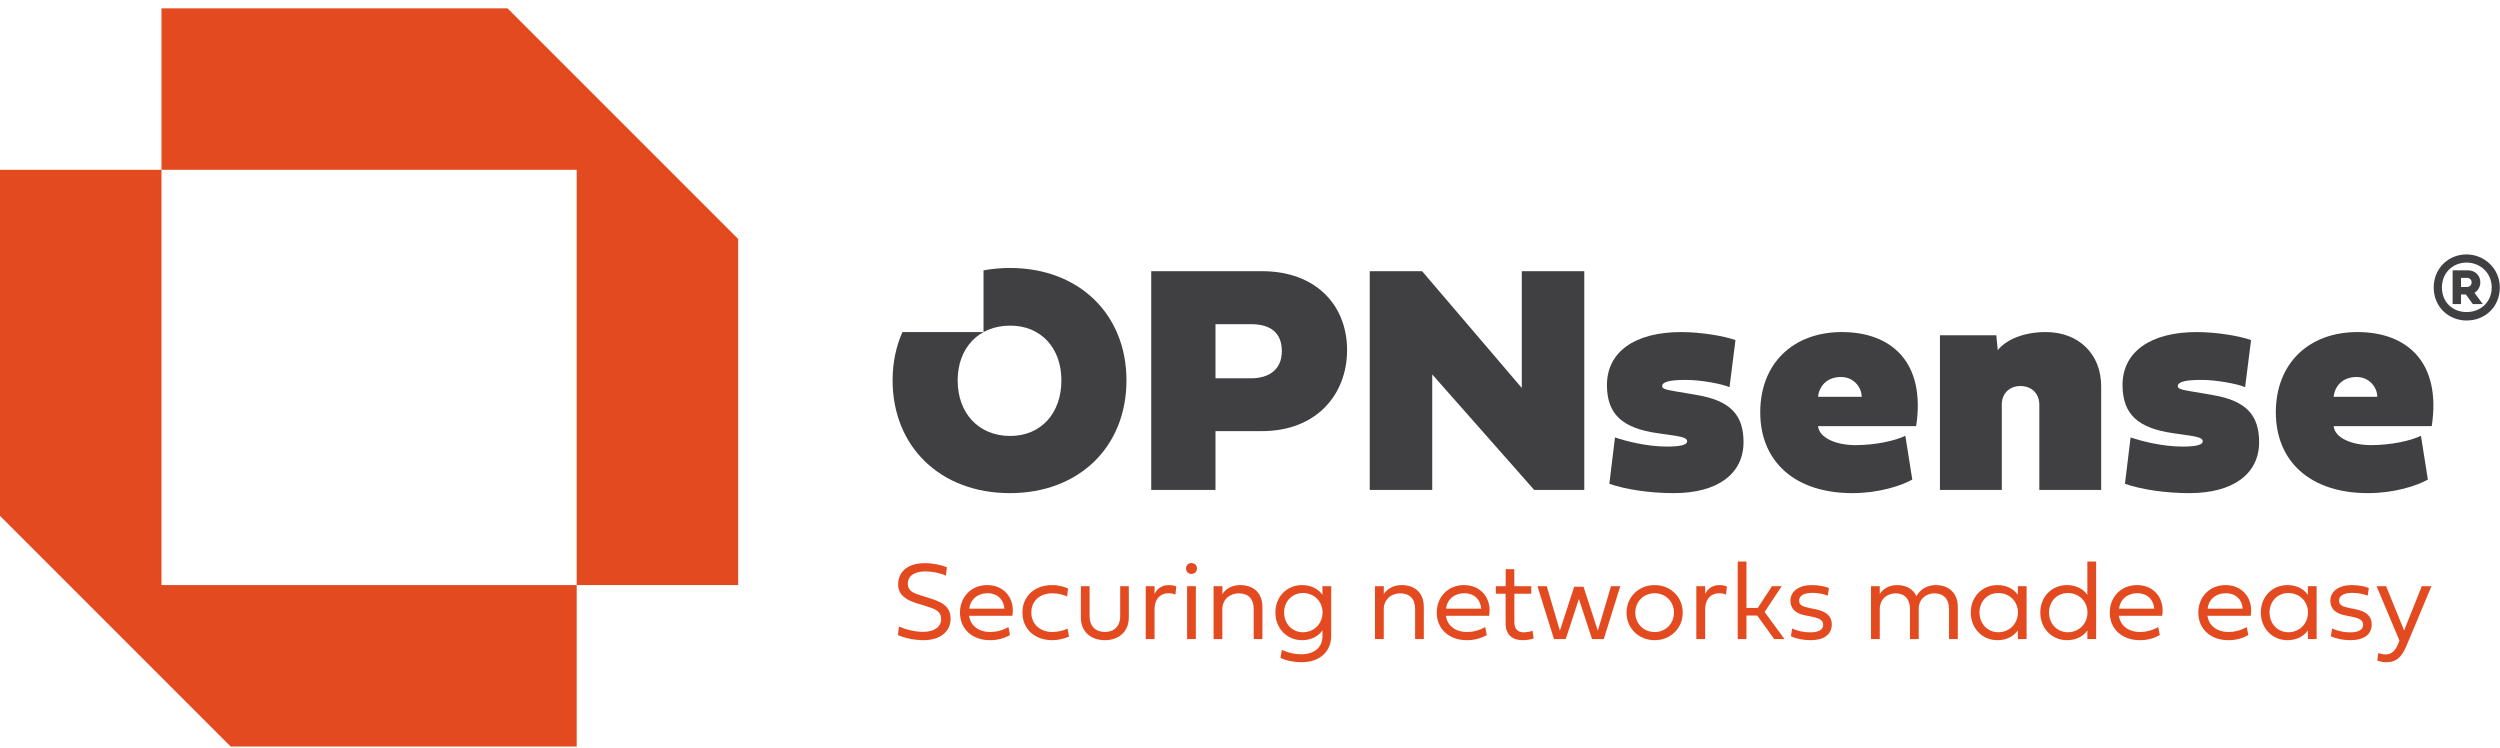
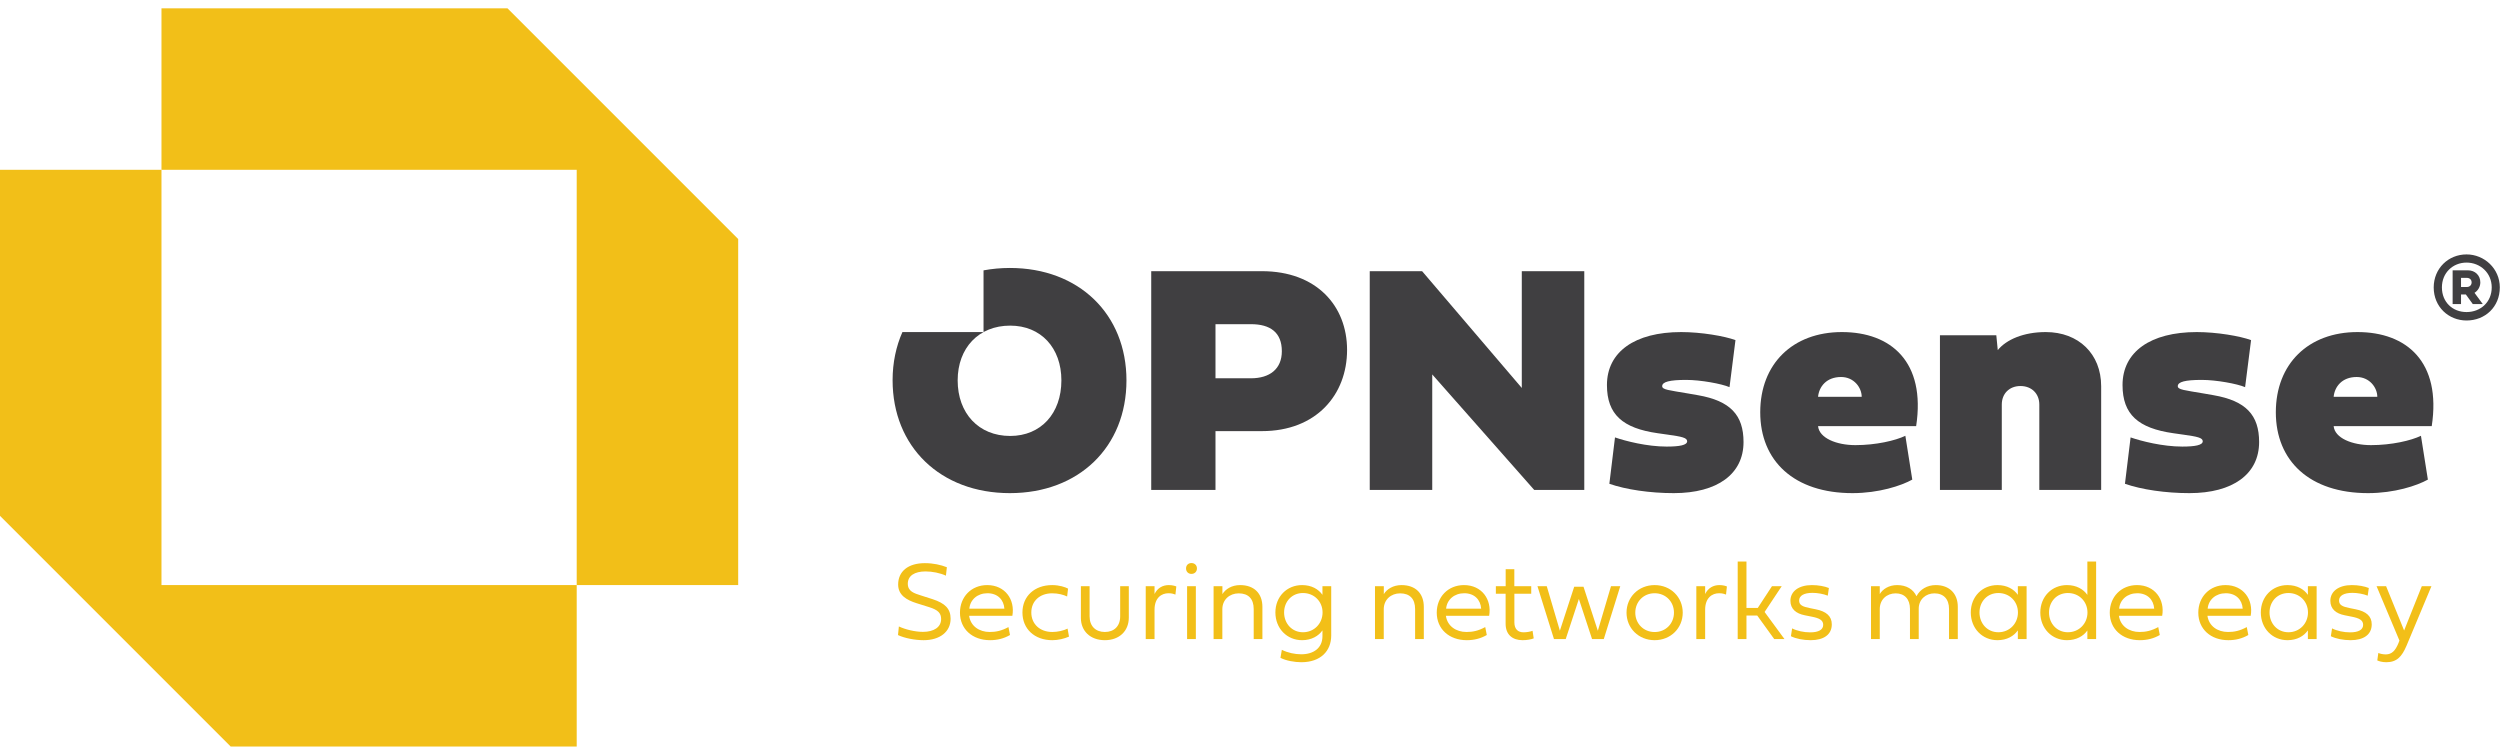
<svg xmlns="http://www.w3.org/2000/svg" width="100%" height="100%" viewBox="0 0 1200 359" version="1.1" xml:space="preserve" style="fill-rule:evenodd;clip-rule:evenodd;stroke-linejoin:round;stroke-miterlimit:2;">
  <g transform="matrix(4.16667,0,0,4.16667,0,0)">
-     <path d="M18.602,0.961L18.602,19.563L66.437,19.563L66.437,67.398L85.039,67.398L85.039,27.536L58.464,0.961L18.602,0.961Z" style="fill:rgb(228,74,32);fill-rule:nonzero;" />
-     <path d="M66.437,86L66.437,67.398L18.602,67.398L18.602,19.563L0,19.563L0,59.426L26.574,86L66.437,86Z" style="fill:rgb(228,74,32);fill-rule:nonzero;" />
-     <path d="M105.6,69.491C104.445,69.128 103.467,68.564 103.467,67.338C103.467,65.828 104.61,64.875 106.54,64.875C107.53,64.875 108.38,65.073 109.079,65.345L108.971,66.317C108.298,66.005 107.39,65.828 106.628,65.828C105.366,65.828 104.579,66.323 104.579,67.243C104.579,68.145 105.333,68.348 106.089,68.595L107.441,69.027C108.85,69.491 109.51,70.106 109.51,71.281C109.51,72.759 108.298,73.749 106.407,73.749C105.391,73.749 104.198,73.515 103.449,73.16L103.55,72.169C104.287,72.518 105.422,72.791 106.324,72.791C107.581,72.791 108.418,72.251 108.418,71.312C108.418,70.62 108.038,70.258 107.054,69.948L105.6,69.491Z" style="fill:rgb(228,74,32);fill-rule:nonzero;" />
-     <path d="M115.705,70.118C115.634,69.077 114.917,68.341 113.755,68.341C112.607,68.341 111.762,69.077 111.667,70.118L115.705,70.118ZM116.352,73.153C115.641,73.566 114.873,73.749 114.054,73.749C112.003,73.749 110.588,72.454 110.588,70.576C110.588,68.76 111.896,67.402 113.724,67.402C115.787,67.402 116.955,69.072 116.624,70.944L111.642,70.944C111.813,72.144 112.829,72.804 114.009,72.804C114.72,72.804 115.355,72.683 116.174,72.239L116.352,73.153Z" style="fill:rgb(228,74,32);fill-rule:nonzero;" />
-     <path d="M121.212,67.402C122.038,67.402 122.743,67.643 123.04,67.808L122.933,68.716C122.527,68.519 121.917,68.348 121.212,68.348C119.785,68.348 118.807,69.243 118.807,70.557C118.807,71.883 119.79,72.804 121.225,72.804C121.841,72.804 122.533,72.645 122.984,72.416L123.149,73.337C122.609,73.578 121.898,73.749 121.225,73.749C119.181,73.749 117.785,72.454 117.785,70.557C117.785,68.684 119.175,67.402 121.212,67.402Z" style="fill:rgb(228,74,32);fill-rule:nonzero;" />
-     <path d="M129.044,67.529L130.039,67.529L130.039,71.147C130.039,72.677 128.961,73.749 127.28,73.749C125.597,73.749 124.518,72.69 124.518,71.185L124.518,67.529L125.521,67.529L125.521,71.001C125.521,72.144 126.226,72.804 127.28,72.804C128.339,72.804 129.044,72.144 129.044,71.001L129.044,67.529Z" style="fill:rgb(228,74,32);fill-rule:nonzero;" />
-     <path d="M133.003,68.43C133.346,67.726 133.95,67.402 134.648,67.402C135.08,67.402 135.397,67.51 135.511,67.561L135.41,68.493C135.238,68.43 135.003,68.341 134.61,68.341C133.797,68.341 133.003,68.874 133.003,70.24L133.003,73.622L131.988,73.622L131.988,67.529L133.003,67.529L133.003,68.43Z" style="fill:rgb(228,74,32);fill-rule:nonzero;" />
-     <path d="M136.753,67.529L137.762,67.529L137.762,73.622L136.753,73.622L136.753,67.529ZM136.632,65.485C136.632,65.117 136.886,64.863 137.254,64.863C137.623,64.863 137.889,65.117 137.889,65.485C137.889,65.853 137.623,66.114 137.254,66.114C136.886,66.114 136.632,65.853 136.632,65.485Z" style="fill:rgb(228,74,32);fill-rule:nonzero;" />
-     <path d="M145.429,69.915L145.429,73.622L144.426,73.622L144.426,70.163C144.426,68.976 143.804,68.354 142.7,68.354C141.659,68.354 140.814,69.072 140.814,70.182L140.814,73.622L139.805,73.622L139.805,67.529L140.821,67.529L140.821,68.443C141.164,67.878 141.887,67.402 142.858,67.402C144.464,67.402 145.429,68.348 145.429,69.915Z" style="fill:rgb(228,74,32);fill-rule:nonzero;" />
-     <path d="M147.928,70.557C147.928,71.82 148.83,72.835 150.099,72.835C151.401,72.835 152.359,71.82 152.359,70.557C152.359,69.3 151.401,68.316 150.099,68.316C148.83,68.316 147.928,69.3 147.928,70.557ZM149.998,73.749C148.252,73.749 146.925,72.391 146.925,70.557C146.925,68.729 148.252,67.402 149.998,67.402C151.089,67.402 151.889,67.871 152.346,68.526L152.346,67.529L153.356,67.529L153.356,73.216C153.356,74.988 152.143,76.288 149.909,76.288C149.154,76.288 148.151,76.118 147.509,75.781L147.668,74.861C148.347,75.197 149.154,75.374 149.903,75.374C151.318,75.374 152.346,74.658 152.346,73.292L152.346,72.619C151.902,73.261 151.089,73.749 149.998,73.749Z" style="fill:rgb(228,74,32);fill-rule:nonzero;" />
-     <path d="M164.023,69.915L164.023,73.622L163.02,73.622L163.02,70.163C163.02,68.976 162.398,68.354 161.293,68.354C160.252,68.354 159.409,69.072 159.409,70.182L159.409,73.622L158.399,73.622L158.399,67.529L159.415,67.529L159.415,68.443C159.757,67.878 160.481,67.402 161.453,67.402C163.058,67.402 164.023,68.348 164.023,69.915Z" style="fill:rgb(228,74,32);fill-rule:nonzero;" />
-     <path d="M170.629,70.118C170.56,69.077 169.842,68.341 168.681,68.341C167.532,68.341 166.688,69.077 166.592,70.118L170.629,70.118ZM171.277,73.153C170.566,73.566 169.798,73.749 168.979,73.749C166.929,73.749 165.513,72.454 165.513,70.576C165.513,68.76 166.821,67.402 168.649,67.402C170.712,67.402 171.88,69.072 171.55,70.944L166.567,70.944C166.739,72.144 167.754,72.804 168.935,72.804C169.646,72.804 170.281,72.683 171.099,72.239L171.277,73.153Z" style="fill:rgb(228,74,32);fill-rule:nonzero;" />
-     <path d="M174.456,68.399L174.456,71.693C174.456,72.493 174.887,72.842 175.509,72.842C175.839,72.842 176.258,72.779 176.55,72.67L176.684,73.54C176.423,73.655 175.897,73.749 175.402,73.749C174.227,73.749 173.447,73.102 173.447,71.858L173.447,68.399L172.323,68.399L172.323,67.529L173.453,67.529L173.453,65.574L174.45,65.574L174.45,67.529L176.398,67.529L176.398,68.399L174.456,68.399Z" style="fill:rgb(228,74,32);fill-rule:nonzero;" />
-     <path d="M182.42,67.592L184.071,72.664L185.588,67.529L186.655,67.529L184.756,73.622L183.405,73.622L181.887,69.001L180.371,73.622L179.018,73.622L177.114,67.529L178.187,67.529L179.698,72.658L181.348,67.592L182.42,67.592Z" style="fill:rgb(228,74,32);fill-rule:nonzero;" />
-     <path d="M190.614,72.81C191.896,72.81 192.841,71.832 192.841,70.576C192.841,69.319 191.896,68.341 190.614,68.341C189.332,68.341 188.385,69.319 188.385,70.576C188.385,71.832 189.332,72.81 190.614,72.81ZM190.614,67.402C192.467,67.402 193.851,68.792 193.851,70.576C193.851,72.36 192.467,73.749 190.614,73.749C188.76,73.749 187.376,72.36 187.376,70.576C187.376,68.792 188.76,67.402 190.614,67.402Z" style="fill:rgb(228,74,32);fill-rule:nonzero;" />
-     <path d="M196.433,68.43C196.776,67.726 197.378,67.402 198.077,67.402C198.508,67.402 198.826,67.51 198.94,67.561L198.838,68.493C198.667,68.43 198.432,68.341 198.039,68.341C197.226,68.341 196.433,68.874 196.433,70.24L196.433,73.622L195.417,73.622L195.417,67.529L196.433,67.529L196.433,68.43Z" style="fill:rgb(228,74,32);fill-rule:nonzero;" />
-     <path d="M200.183,64.685L201.192,64.685L201.192,70.036L202.494,70.036L204.131,67.529L205.254,67.529L203.281,70.499L205.572,73.622L204.391,73.622L202.43,70.906L201.192,70.906L201.192,73.622L200.183,73.622L200.183,64.685Z" style="fill:rgb(228,74,32);fill-rule:nonzero;" />
-     <path d="M209.169,70.189C210.382,70.43 211.023,70.976 211.023,71.928C211.023,73.115 210.078,73.749 208.598,73.749C207.735,73.749 206.884,73.578 206.313,73.292L206.453,72.391C207.011,72.677 207.792,72.848 208.529,72.848C209.506,72.848 210.033,72.543 210.033,71.979C210.033,71.433 209.563,71.204 208.707,71.039L207.913,70.88C206.904,70.684 206.256,70.151 206.256,69.211C206.256,68.125 207.214,67.402 208.732,67.402C209.468,67.402 210.21,67.541 210.687,67.739L210.56,68.62C210.065,68.424 209.392,68.297 208.795,68.297C207.805,68.297 207.259,68.627 207.259,69.186C207.259,69.712 207.678,69.897 208.535,70.062L209.169,70.189Z" style="fill:rgb(228,74,32);fill-rule:nonzero;" />
-     <path d="M225.538,69.897L225.538,73.622L224.528,73.622L224.528,70.144C224.528,69.021 223.906,68.354 222.846,68.354C221.856,68.354 221.037,69.046 221.037,70.125L221.037,73.622L220.028,73.622L220.028,70.144C220.028,69.021 219.406,68.354 218.383,68.354C217.362,68.354 216.549,69.059 216.549,70.163L216.549,73.622L215.54,73.622L215.54,67.529L216.549,67.529L216.549,68.437C216.885,67.871 217.596,67.402 218.548,67.402C219.627,67.402 220.409,67.884 220.777,68.684C221.189,67.891 222.014,67.402 223.004,67.402C224.591,67.402 225.538,68.405 225.538,69.897Z" style="fill:rgb(228,74,32);fill-rule:nonzero;" />
-     <path d="M228.037,70.557C228.037,71.82 228.938,72.835 230.207,72.835C231.509,72.835 232.467,71.82 232.467,70.557C232.467,69.3 231.509,68.316 230.207,68.316C228.938,68.316 228.037,69.3 228.037,70.557ZM233.464,73.622L232.455,73.622L232.455,72.619C231.998,73.274 231.198,73.749 230.106,73.749C228.361,73.749 227.034,72.391 227.034,70.557C227.034,68.729 228.361,67.402 230.106,67.402C231.198,67.402 231.998,67.871 232.455,68.526L232.455,67.529L233.464,67.529L233.464,73.622Z" style="fill:rgb(228,74,32);fill-rule:nonzero;" />
-     <path d="M240.477,70.563C240.477,69.3 239.518,68.316 238.217,68.316C236.948,68.316 236.046,69.3 236.046,70.563C236.046,71.82 236.948,72.835 238.217,72.835C239.518,72.835 240.477,71.82 240.477,70.563ZM240.464,72.632C240.007,73.28 239.207,73.749 238.116,73.749C236.37,73.749 235.043,72.391 235.043,70.563C235.043,68.735 236.37,67.402 238.116,67.402C239.207,67.402 240.007,67.878 240.464,68.532L240.464,64.685L241.473,64.685L241.473,73.622L240.464,73.622L240.464,72.632Z" style="fill:rgb(228,74,32);fill-rule:nonzero;" />
-     <path d="M248.162,70.118C248.092,69.077 247.374,68.341 246.213,68.341C245.064,68.341 244.22,69.077 244.124,70.118L248.162,70.118ZM248.809,73.153C248.098,73.566 247.331,73.749 246.511,73.749C244.461,73.749 243.045,72.454 243.045,70.576C243.045,68.76 244.353,67.402 246.181,67.402C248.245,67.402 249.413,69.072 249.082,70.944L244.099,70.944C244.271,72.144 245.287,72.804 246.467,72.804C247.178,72.804 247.813,72.683 248.631,72.239L248.809,73.153Z" style="fill:rgb(228,74,32);fill-rule:nonzero;" />
-     <path d="M258.359,70.118C258.29,69.077 257.573,68.341 256.411,68.341C255.262,68.341 254.417,69.077 254.323,70.118L258.359,70.118ZM259.006,73.153C258.295,73.566 257.528,73.749 256.709,73.749C254.659,73.749 253.244,72.454 253.244,70.576C253.244,68.76 254.551,67.402 256.379,67.402C258.441,67.402 259.609,69.072 259.28,70.944L254.297,70.944C254.468,72.144 255.484,72.804 256.665,72.804C257.375,72.804 258.01,72.683 258.829,72.239L259.006,73.153Z" style="fill:rgb(228,74,32);fill-rule:nonzero;" />
-     <path d="M261.45,70.557C261.45,71.82 262.351,72.835 263.621,72.835C264.921,72.835 265.88,71.82 265.88,70.557C265.88,69.3 264.921,68.316 263.621,68.316C262.351,68.316 261.45,69.3 261.45,70.557ZM266.876,73.622L265.868,73.622L265.868,72.619C265.411,73.274 264.611,73.749 263.519,73.749C261.773,73.749 260.446,72.391 260.446,70.557C260.446,68.729 261.773,67.402 263.519,67.402C264.611,67.402 265.411,67.871 265.868,68.526L265.868,67.529L266.876,67.529L266.876,73.622Z" style="fill:rgb(228,74,32);fill-rule:nonzero;" />
-     <path d="M271.37,70.189C272.582,70.43 273.223,70.976 273.223,71.928C273.223,73.115 272.277,73.749 270.798,73.749C269.935,73.749 269.084,73.578 268.513,73.292L268.653,72.391C269.211,72.677 269.992,72.848 270.728,72.848C271.706,72.848 272.233,72.543 272.233,71.979C272.233,71.433 271.763,71.204 270.906,71.039L270.113,70.88C269.103,70.684 268.456,70.151 268.456,69.211C268.456,68.125 269.415,67.402 270.931,67.402C271.667,67.402 272.411,67.541 272.886,67.739L272.759,68.62C272.264,68.424 271.591,68.297 270.995,68.297C270.004,68.297 269.458,68.627 269.458,69.186C269.458,69.712 269.877,69.897 270.735,70.062L271.37,70.189Z" style="fill:rgb(228,74,32);fill-rule:nonzero;" />
-     <path d="M278.992,67.529L280.102,67.529L277.227,74.397C276.707,75.61 276.135,76.288 274.904,76.288C274.415,76.288 274.034,76.168 273.863,76.079L273.983,75.222C274.193,75.318 274.529,75.387 274.846,75.387C275.539,75.387 275.951,74.95 276.306,74.079L276.415,73.794L273.78,67.529L274.878,67.529L276.954,72.632L278.992,67.529Z" style="fill:rgb(228,74,32);fill-rule:nonzero;" />
+     <path d="M18.602,0.961L18.602,19.563L66.437,19.563L66.437,67.398L85.039,67.398L85.039,27.536L58.464,0.961L18.602,0.961Z" style="fill:rgb(242,191,24);fill-rule:nonzero;" />
+     <path d="M66.437,86L66.437,67.398L18.602,67.398L18.602,19.563L0,19.563L0,59.426L26.574,86L66.437,86Z" style="fill:rgb(242,191,24);fill-rule:nonzero;" />
+     <path d="M105.6,69.491C104.445,69.128 103.467,68.564 103.467,67.338C103.467,65.828 104.61,64.875 106.54,64.875C107.53,64.875 108.38,65.073 109.079,65.345L108.971,66.317C108.298,66.005 107.39,65.828 106.628,65.828C105.366,65.828 104.579,66.323 104.579,67.243C104.579,68.145 105.333,68.348 106.089,68.595L107.441,69.027C108.85,69.491 109.51,70.106 109.51,71.281C109.51,72.759 108.298,73.749 106.407,73.749C105.391,73.749 104.198,73.515 103.449,73.16L103.55,72.169C104.287,72.518 105.422,72.791 106.324,72.791C107.581,72.791 108.418,72.251 108.418,71.312C108.418,70.62 108.038,70.258 107.054,69.948L105.6,69.491Z" style="fill:rgb(242,191,24);fill-rule:nonzero;" />
+     <path d="M115.705,70.118C115.634,69.077 114.917,68.341 113.755,68.341C112.607,68.341 111.762,69.077 111.667,70.118L115.705,70.118ZM116.352,73.153C115.641,73.566 114.873,73.749 114.054,73.749C112.003,73.749 110.588,72.454 110.588,70.576C110.588,68.76 111.896,67.402 113.724,67.402C115.787,67.402 116.955,69.072 116.624,70.944L111.642,70.944C111.813,72.144 112.829,72.804 114.009,72.804C114.72,72.804 115.355,72.683 116.174,72.239L116.352,73.153Z" style="fill:rgb(242,191,24);fill-rule:nonzero;" />
+     <path d="M121.212,67.402C122.038,67.402 122.743,67.643 123.04,67.808L122.933,68.716C122.527,68.519 121.917,68.348 121.212,68.348C119.785,68.348 118.807,69.243 118.807,70.557C118.807,71.883 119.79,72.804 121.225,72.804C121.841,72.804 122.533,72.645 122.984,72.416L123.149,73.337C122.609,73.578 121.898,73.749 121.225,73.749C119.181,73.749 117.785,72.454 117.785,70.557C117.785,68.684 119.175,67.402 121.212,67.402Z" style="fill:rgb(242,191,24);fill-rule:nonzero;" />
+     <path d="M129.044,67.529L130.039,67.529L130.039,71.147C130.039,72.677 128.961,73.749 127.28,73.749C125.597,73.749 124.518,72.69 124.518,71.185L124.518,67.529L125.521,67.529L125.521,71.001C125.521,72.144 126.226,72.804 127.28,72.804C128.339,72.804 129.044,72.144 129.044,71.001L129.044,67.529Z" style="fill:rgb(242,191,24);fill-rule:nonzero;" />
+     <path d="M133.003,68.43C133.346,67.726 133.95,67.402 134.648,67.402C135.08,67.402 135.397,67.51 135.511,67.561L135.41,68.493C135.238,68.43 135.003,68.341 134.61,68.341C133.797,68.341 133.003,68.874 133.003,70.24L133.003,73.622L131.988,73.622L131.988,67.529L133.003,67.529L133.003,68.43Z" style="fill:rgb(242,191,24);fill-rule:nonzero;" />
+     <path d="M136.753,67.529L137.762,67.529L137.762,73.622L136.753,73.622L136.753,67.529ZM136.632,65.485C136.632,65.117 136.886,64.863 137.254,64.863C137.623,64.863 137.889,65.117 137.889,65.485C137.889,65.853 137.623,66.114 137.254,66.114C136.886,66.114 136.632,65.853 136.632,65.485Z" style="fill:rgb(242,191,24);fill-rule:nonzero;" />
+     <path d="M145.429,69.915L145.429,73.622L144.426,73.622L144.426,70.163C144.426,68.976 143.804,68.354 142.7,68.354C141.659,68.354 140.814,69.072 140.814,70.182L140.814,73.622L139.805,73.622L139.805,67.529L140.821,67.529L140.821,68.443C141.164,67.878 141.887,67.402 142.858,67.402C144.464,67.402 145.429,68.348 145.429,69.915Z" style="fill:rgb(242,191,24);fill-rule:nonzero;" />
+     <path d="M147.928,70.557C147.928,71.82 148.83,72.835 150.099,72.835C151.401,72.835 152.359,71.82 152.359,70.557C152.359,69.3 151.401,68.316 150.099,68.316C148.83,68.316 147.928,69.3 147.928,70.557ZM149.998,73.749C148.252,73.749 146.925,72.391 146.925,70.557C146.925,68.729 148.252,67.402 149.998,67.402C151.089,67.402 151.889,67.871 152.346,68.526L152.346,67.529L153.356,67.529L153.356,73.216C153.356,74.988 152.143,76.288 149.909,76.288C149.154,76.288 148.151,76.118 147.509,75.781L147.668,74.861C148.347,75.197 149.154,75.374 149.903,75.374C151.318,75.374 152.346,74.658 152.346,73.292L152.346,72.619C151.902,73.261 151.089,73.749 149.998,73.749Z" style="fill:rgb(242,191,24);fill-rule:nonzero;" />
+     <path d="M164.023,69.915L164.023,73.622L163.02,73.622L163.02,70.163C163.02,68.976 162.398,68.354 161.293,68.354C160.252,68.354 159.409,69.072 159.409,70.182L159.409,73.622L158.399,73.622L158.399,67.529L159.415,67.529L159.415,68.443C159.757,67.878 160.481,67.402 161.453,67.402C163.058,67.402 164.023,68.348 164.023,69.915Z" style="fill:rgb(242,191,24);fill-rule:nonzero;" />
+     <path d="M170.629,70.118C170.56,69.077 169.842,68.341 168.681,68.341C167.532,68.341 166.688,69.077 166.592,70.118L170.629,70.118ZM171.277,73.153C170.566,73.566 169.798,73.749 168.979,73.749C166.929,73.749 165.513,72.454 165.513,70.576C165.513,68.76 166.821,67.402 168.649,67.402C170.712,67.402 171.88,69.072 171.55,70.944L166.567,70.944C166.739,72.144 167.754,72.804 168.935,72.804C169.646,72.804 170.281,72.683 171.099,72.239L171.277,73.153Z" style="fill:rgb(242,191,24);fill-rule:nonzero;" />
+     <path d="M174.456,68.399L174.456,71.693C174.456,72.493 174.887,72.842 175.509,72.842C175.839,72.842 176.258,72.779 176.55,72.67L176.684,73.54C176.423,73.655 175.897,73.749 175.402,73.749C174.227,73.749 173.447,73.102 173.447,71.858L173.447,68.399L172.323,68.399L172.323,67.529L173.453,67.529L173.453,65.574L174.45,65.574L174.45,67.529L176.398,67.529L176.398,68.399L174.456,68.399Z" style="fill:rgb(242,191,24);fill-rule:nonzero;" />
+     <path d="M182.42,67.592L184.071,72.664L185.588,67.529L186.655,67.529L184.756,73.622L183.405,73.622L181.887,69.001L180.371,73.622L179.018,73.622L177.114,67.529L178.187,67.529L179.698,72.658L181.348,67.592L182.42,67.592Z" style="fill:rgb(242,191,24);fill-rule:nonzero;" />
+     <path d="M190.614,72.81C191.896,72.81 192.841,71.832 192.841,70.576C192.841,69.319 191.896,68.341 190.614,68.341C189.332,68.341 188.385,69.319 188.385,70.576C188.385,71.832 189.332,72.81 190.614,72.81ZM190.614,67.402C192.467,67.402 193.851,68.792 193.851,70.576C193.851,72.36 192.467,73.749 190.614,73.749C188.76,73.749 187.376,72.36 187.376,70.576C187.376,68.792 188.76,67.402 190.614,67.402Z" style="fill:rgb(242,191,24);fill-rule:nonzero;" />
+     <path d="M196.433,68.43C196.776,67.726 197.378,67.402 198.077,67.402C198.508,67.402 198.826,67.51 198.94,67.561L198.838,68.493C198.667,68.43 198.432,68.341 198.039,68.341C197.226,68.341 196.433,68.874 196.433,70.24L196.433,73.622L195.417,73.622L195.417,67.529L196.433,67.529L196.433,68.43Z" style="fill:rgb(242,191,24);fill-rule:nonzero;" />
+     <path d="M200.183,64.685L201.192,64.685L201.192,70.036L202.494,70.036L204.131,67.529L205.254,67.529L203.281,70.499L205.572,73.622L204.391,73.622L202.43,70.906L201.192,70.906L201.192,73.622L200.183,73.622L200.183,64.685Z" style="fill:rgb(242,191,24);fill-rule:nonzero;" />
+     <path d="M209.169,70.189C210.382,70.43 211.023,70.976 211.023,71.928C211.023,73.115 210.078,73.749 208.598,73.749C207.735,73.749 206.884,73.578 206.313,73.292L206.453,72.391C207.011,72.677 207.792,72.848 208.529,72.848C209.506,72.848 210.033,72.543 210.033,71.979C210.033,71.433 209.563,71.204 208.707,71.039L207.913,70.88C206.904,70.684 206.256,70.151 206.256,69.211C206.256,68.125 207.214,67.402 208.732,67.402C209.468,67.402 210.21,67.541 210.687,67.739L210.56,68.62C210.065,68.424 209.392,68.297 208.795,68.297C207.805,68.297 207.259,68.627 207.259,69.186C207.259,69.712 207.678,69.897 208.535,70.062L209.169,70.189Z" style="fill:rgb(242,191,24);fill-rule:nonzero;" />
+     <path d="M225.538,69.897L225.538,73.622L224.528,73.622L224.528,70.144C224.528,69.021 223.906,68.354 222.846,68.354C221.856,68.354 221.037,69.046 221.037,70.125L221.037,73.622L220.028,73.622L220.028,70.144C220.028,69.021 219.406,68.354 218.383,68.354C217.362,68.354 216.549,69.059 216.549,70.163L216.549,73.622L215.54,73.622L215.54,67.529L216.549,67.529L216.549,68.437C216.885,67.871 217.596,67.402 218.548,67.402C219.627,67.402 220.409,67.884 220.777,68.684C221.189,67.891 222.014,67.402 223.004,67.402C224.591,67.402 225.538,68.405 225.538,69.897Z" style="fill:rgb(242,191,24);fill-rule:nonzero;" />
+     <path d="M228.037,70.557C228.037,71.82 228.938,72.835 230.207,72.835C231.509,72.835 232.467,71.82 232.467,70.557C232.467,69.3 231.509,68.316 230.207,68.316C228.938,68.316 228.037,69.3 228.037,70.557ZM233.464,73.622L232.455,73.622L232.455,72.619C231.998,73.274 231.198,73.749 230.106,73.749C228.361,73.749 227.034,72.391 227.034,70.557C227.034,68.729 228.361,67.402 230.106,67.402C231.198,67.402 231.998,67.871 232.455,68.526L232.455,67.529L233.464,67.529L233.464,73.622Z" style="fill:rgb(242,191,24);fill-rule:nonzero;" />
+     <path d="M240.477,70.563C240.477,69.3 239.518,68.316 238.217,68.316C236.948,68.316 236.046,69.3 236.046,70.563C236.046,71.82 236.948,72.835 238.217,72.835C239.518,72.835 240.477,71.82 240.477,70.563ZM240.464,72.632C240.007,73.28 239.207,73.749 238.116,73.749C236.37,73.749 235.043,72.391 235.043,70.563C235.043,68.735 236.37,67.402 238.116,67.402C239.207,67.402 240.007,67.878 240.464,68.532L240.464,64.685L241.473,64.685L241.473,73.622L240.464,73.622L240.464,72.632Z" style="fill:rgb(242,191,24);fill-rule:nonzero;" />
+     <path d="M248.162,70.118C248.092,69.077 247.374,68.341 246.213,68.341C245.064,68.341 244.22,69.077 244.124,70.118L248.162,70.118ZM248.809,73.153C248.098,73.566 247.331,73.749 246.511,73.749C244.461,73.749 243.045,72.454 243.045,70.576C243.045,68.76 244.353,67.402 246.181,67.402C248.245,67.402 249.413,69.072 249.082,70.944L244.099,70.944C244.271,72.144 245.287,72.804 246.467,72.804C247.178,72.804 247.813,72.683 248.631,72.239L248.809,73.153Z" style="fill:rgb(242,191,24);fill-rule:nonzero;" />
+     <path d="M258.359,70.118C258.29,69.077 257.573,68.341 256.411,68.341C255.262,68.341 254.417,69.077 254.323,70.118L258.359,70.118ZM259.006,73.153C258.295,73.566 257.528,73.749 256.709,73.749C254.659,73.749 253.244,72.454 253.244,70.576C253.244,68.76 254.551,67.402 256.379,67.402C258.441,67.402 259.609,69.072 259.28,70.944L254.297,70.944C254.468,72.144 255.484,72.804 256.665,72.804C257.375,72.804 258.01,72.683 258.829,72.239L259.006,73.153Z" style="fill:rgb(242,191,24);fill-rule:nonzero;" />
+     <path d="M261.45,70.557C261.45,71.82 262.351,72.835 263.621,72.835C264.921,72.835 265.88,71.82 265.88,70.557C265.88,69.3 264.921,68.316 263.621,68.316C262.351,68.316 261.45,69.3 261.45,70.557ZM266.876,73.622L265.868,73.622L265.868,72.619C265.411,73.274 264.611,73.749 263.519,73.749C261.773,73.749 260.446,72.391 260.446,70.557C260.446,68.729 261.773,67.402 263.519,67.402C264.611,67.402 265.411,67.871 265.868,68.526L265.868,67.529L266.876,67.529L266.876,73.622Z" style="fill:rgb(242,191,24);fill-rule:nonzero;" />
+     <path d="M271.37,70.189C272.582,70.43 273.223,70.976 273.223,71.928C273.223,73.115 272.277,73.749 270.798,73.749C269.935,73.749 269.084,73.578 268.513,73.292L268.653,72.391C269.211,72.677 269.992,72.848 270.728,72.848C271.706,72.848 272.233,72.543 272.233,71.979C272.233,71.433 271.763,71.204 270.906,71.039L270.113,70.88C269.103,70.684 268.456,70.151 268.456,69.211C268.456,68.125 269.415,67.402 270.931,67.402C271.667,67.402 272.411,67.541 272.886,67.739L272.759,68.62C272.264,68.424 271.591,68.297 270.995,68.297C270.004,68.297 269.458,68.627 269.458,69.186C269.458,69.712 269.877,69.897 270.735,70.062L271.37,70.189Z" style="fill:rgb(242,191,24);fill-rule:nonzero;" />
+     <path d="M278.992,67.529L280.102,67.529L277.227,74.397C276.707,75.61 276.135,76.288 274.904,76.288C274.415,76.288 274.034,76.168 273.863,76.079L273.983,75.222C274.193,75.318 274.529,75.387 274.846,75.387C275.539,75.387 275.951,74.95 276.306,74.079L276.415,73.794L273.78,67.529L274.878,67.529L276.954,72.632L278.992,67.529Z" style="fill:rgb(242,191,24);fill-rule:nonzero;" />
    <path d="M140.024,37.345L140.024,43.579L144.106,43.579C146.277,43.579 147.668,42.503 147.668,40.462C147.668,38.309 146.351,37.345 144.106,37.345L140.024,37.345ZM140.024,49.665L140.024,56.437L132.621,56.437L132.621,31.24L145.368,31.24C151.658,31.24 155.183,35.229 155.183,40.313C155.183,45.453 151.658,49.665 145.368,49.665L140.024,49.665Z" style="fill:rgb(64,63,65);fill-rule:nonzero;" />
    <path d="M164.994,56.437L157.794,56.437L157.794,31.24L163.825,31.24L175.31,44.692L175.31,31.24L182.509,31.24L182.509,56.437L176.739,56.437L164.994,43.134L164.994,56.437Z" style="fill:rgb(64,63,65);fill-rule:nonzero;" />
    <path d="M195.603,45.527C199.332,46.177 200.854,47.809 200.854,50.927C200.854,54.601 197.848,56.809 192.82,56.809C190.074,56.809 187.309,56.4 185.398,55.732L186.047,50.389C187.272,50.815 189.74,51.446 192.003,51.446C193.488,51.446 194.36,51.279 194.36,50.834C194.36,50.426 193.729,50.296 192.133,50.073L190.964,49.906C186.938,49.331 185.12,47.754 185.12,44.358C185.12,40.536 188.33,38.254 193.673,38.254C195.974,38.254 198.683,38.718 199.926,39.182L199.24,44.6C198.331,44.21 195.918,43.765 194.249,43.765C192.337,43.765 191.484,43.987 191.484,44.488C191.484,44.896 192.263,44.952 194.434,45.323L195.603,45.527Z" style="fill:rgb(64,63,65);fill-rule:nonzero;" />
    <path d="M214.468,45.713C214.468,44.655 213.578,43.431 212.093,43.431C210.405,43.431 209.551,44.544 209.44,45.713L214.468,45.713ZM220.294,55.25C219.033,55.955 216.435,56.809 213.411,56.809C206.675,56.809 202.779,53.098 202.779,47.494C202.779,41.909 206.527,38.254 212.186,38.254C217.827,38.254 221.872,41.668 220.74,49.09L209.44,49.09C209.57,50.463 211.555,51.279 213.745,51.279C216.101,51.279 218.346,50.76 219.497,50.203L220.294,55.25Z" style="fill:rgb(64,63,65);fill-rule:nonzero;" />
    <path d="M242.054,44.488L242.054,56.437L234.929,56.437L234.929,46.603C234.929,45.342 234.039,44.47 232.758,44.47C231.478,44.47 230.606,45.342 230.606,46.603L230.606,56.437L223.481,56.437L223.481,38.625L229.975,38.625L230.142,40.332C231.144,39.107 233.129,38.254 235.671,38.254C239.457,38.254 242.054,40.777 242.054,44.488Z" style="fill:rgb(64,63,65);fill-rule:nonzero;" />
    <path d="M254.999,45.527C258.729,46.177 260.25,47.809 260.25,50.927C260.25,54.601 257.245,56.809 252.216,56.809C249.47,56.809 246.706,56.4 244.794,55.732L245.444,50.389C246.668,50.815 249.136,51.446 251.4,51.446C252.884,51.446 253.756,51.279 253.756,50.834C253.756,50.426 253.125,50.296 251.53,50.073L250.361,49.906C246.334,49.331 244.516,47.754 244.516,44.358C244.516,40.536 247.726,38.254 253.07,38.254C255.371,38.254 258.079,38.718 259.323,39.182L258.635,44.6C257.726,44.21 255.315,43.765 253.645,43.765C251.734,43.765 250.88,43.987 250.88,44.488C250.88,44.896 251.66,44.952 253.831,45.323L254.999,45.527Z" style="fill:rgb(64,63,65);fill-rule:nonzero;" />
    <path d="M273.865,45.713C273.865,44.655 272.974,43.431 271.49,43.431C269.801,43.431 268.948,44.544 268.836,45.713L273.865,45.713ZM279.691,55.25C278.429,55.955 275.832,56.809 272.807,56.809C266.072,56.809 262.175,53.098 262.175,47.494C262.175,41.909 265.923,38.254 271.582,38.254C277.223,38.254 281.268,41.668 280.136,49.09L268.836,49.09C268.966,50.463 270.952,51.279 273.141,51.279C275.498,51.279 277.743,50.76 278.893,50.203L279.691,55.25Z" style="fill:rgb(64,63,65);fill-rule:nonzero;" />
    <path d="M283.51,32.01L283.51,33.063L284.174,33.063C284.519,33.063 284.731,32.827 284.731,32.533C284.731,32.216 284.505,32.01 284.174,32.01L283.51,32.01ZM283.51,35.029L282.543,35.029L282.543,31.141L284.308,31.141C285.112,31.141 285.733,31.708 285.733,32.533C285.733,33.033 285.458,33.49 285.063,33.733L286.016,35.029L284.865,35.029L284.068,33.924L283.51,33.924L283.51,35.029ZM284.145,35.949C285.747,35.949 287.046,34.815 287.046,33.107C287.046,31.435 285.719,30.25 284.145,30.25C282.564,30.25 281.308,31.435 281.308,33.107C281.308,34.815 282.55,35.949 284.145,35.949ZM284.145,29.308C286.206,29.308 287.978,30.957 287.978,33.107C287.978,35.345 286.298,36.921 284.145,36.921C282.099,36.921 280.362,35.367 280.362,33.107C280.369,30.913 282.056,29.308 284.145,29.308Z" style="fill:rgb(64,63,65);fill-rule:nonzero;" />
    <path d="M116.372,50.222C112.753,50.222 110.323,47.624 110.323,43.82C110.323,40.072 112.753,37.512 116.372,37.512C119.915,37.512 122.272,40.072 122.272,43.82C122.272,47.624 119.915,50.222 116.372,50.222ZM116.334,30.869C115.277,30.869 114.267,30.968 113.303,31.146L113.303,38.254L103.958,38.254C103.23,39.902 102.827,41.766 102.827,43.802C102.827,51.465 108.337,56.809 116.334,56.809C124.294,56.809 129.768,51.483 129.768,43.82C129.768,36.194 124.294,30.869 116.334,30.869Z" style="fill:rgb(64,63,65);fill-rule:nonzero;" />
  </g>
</svg>
